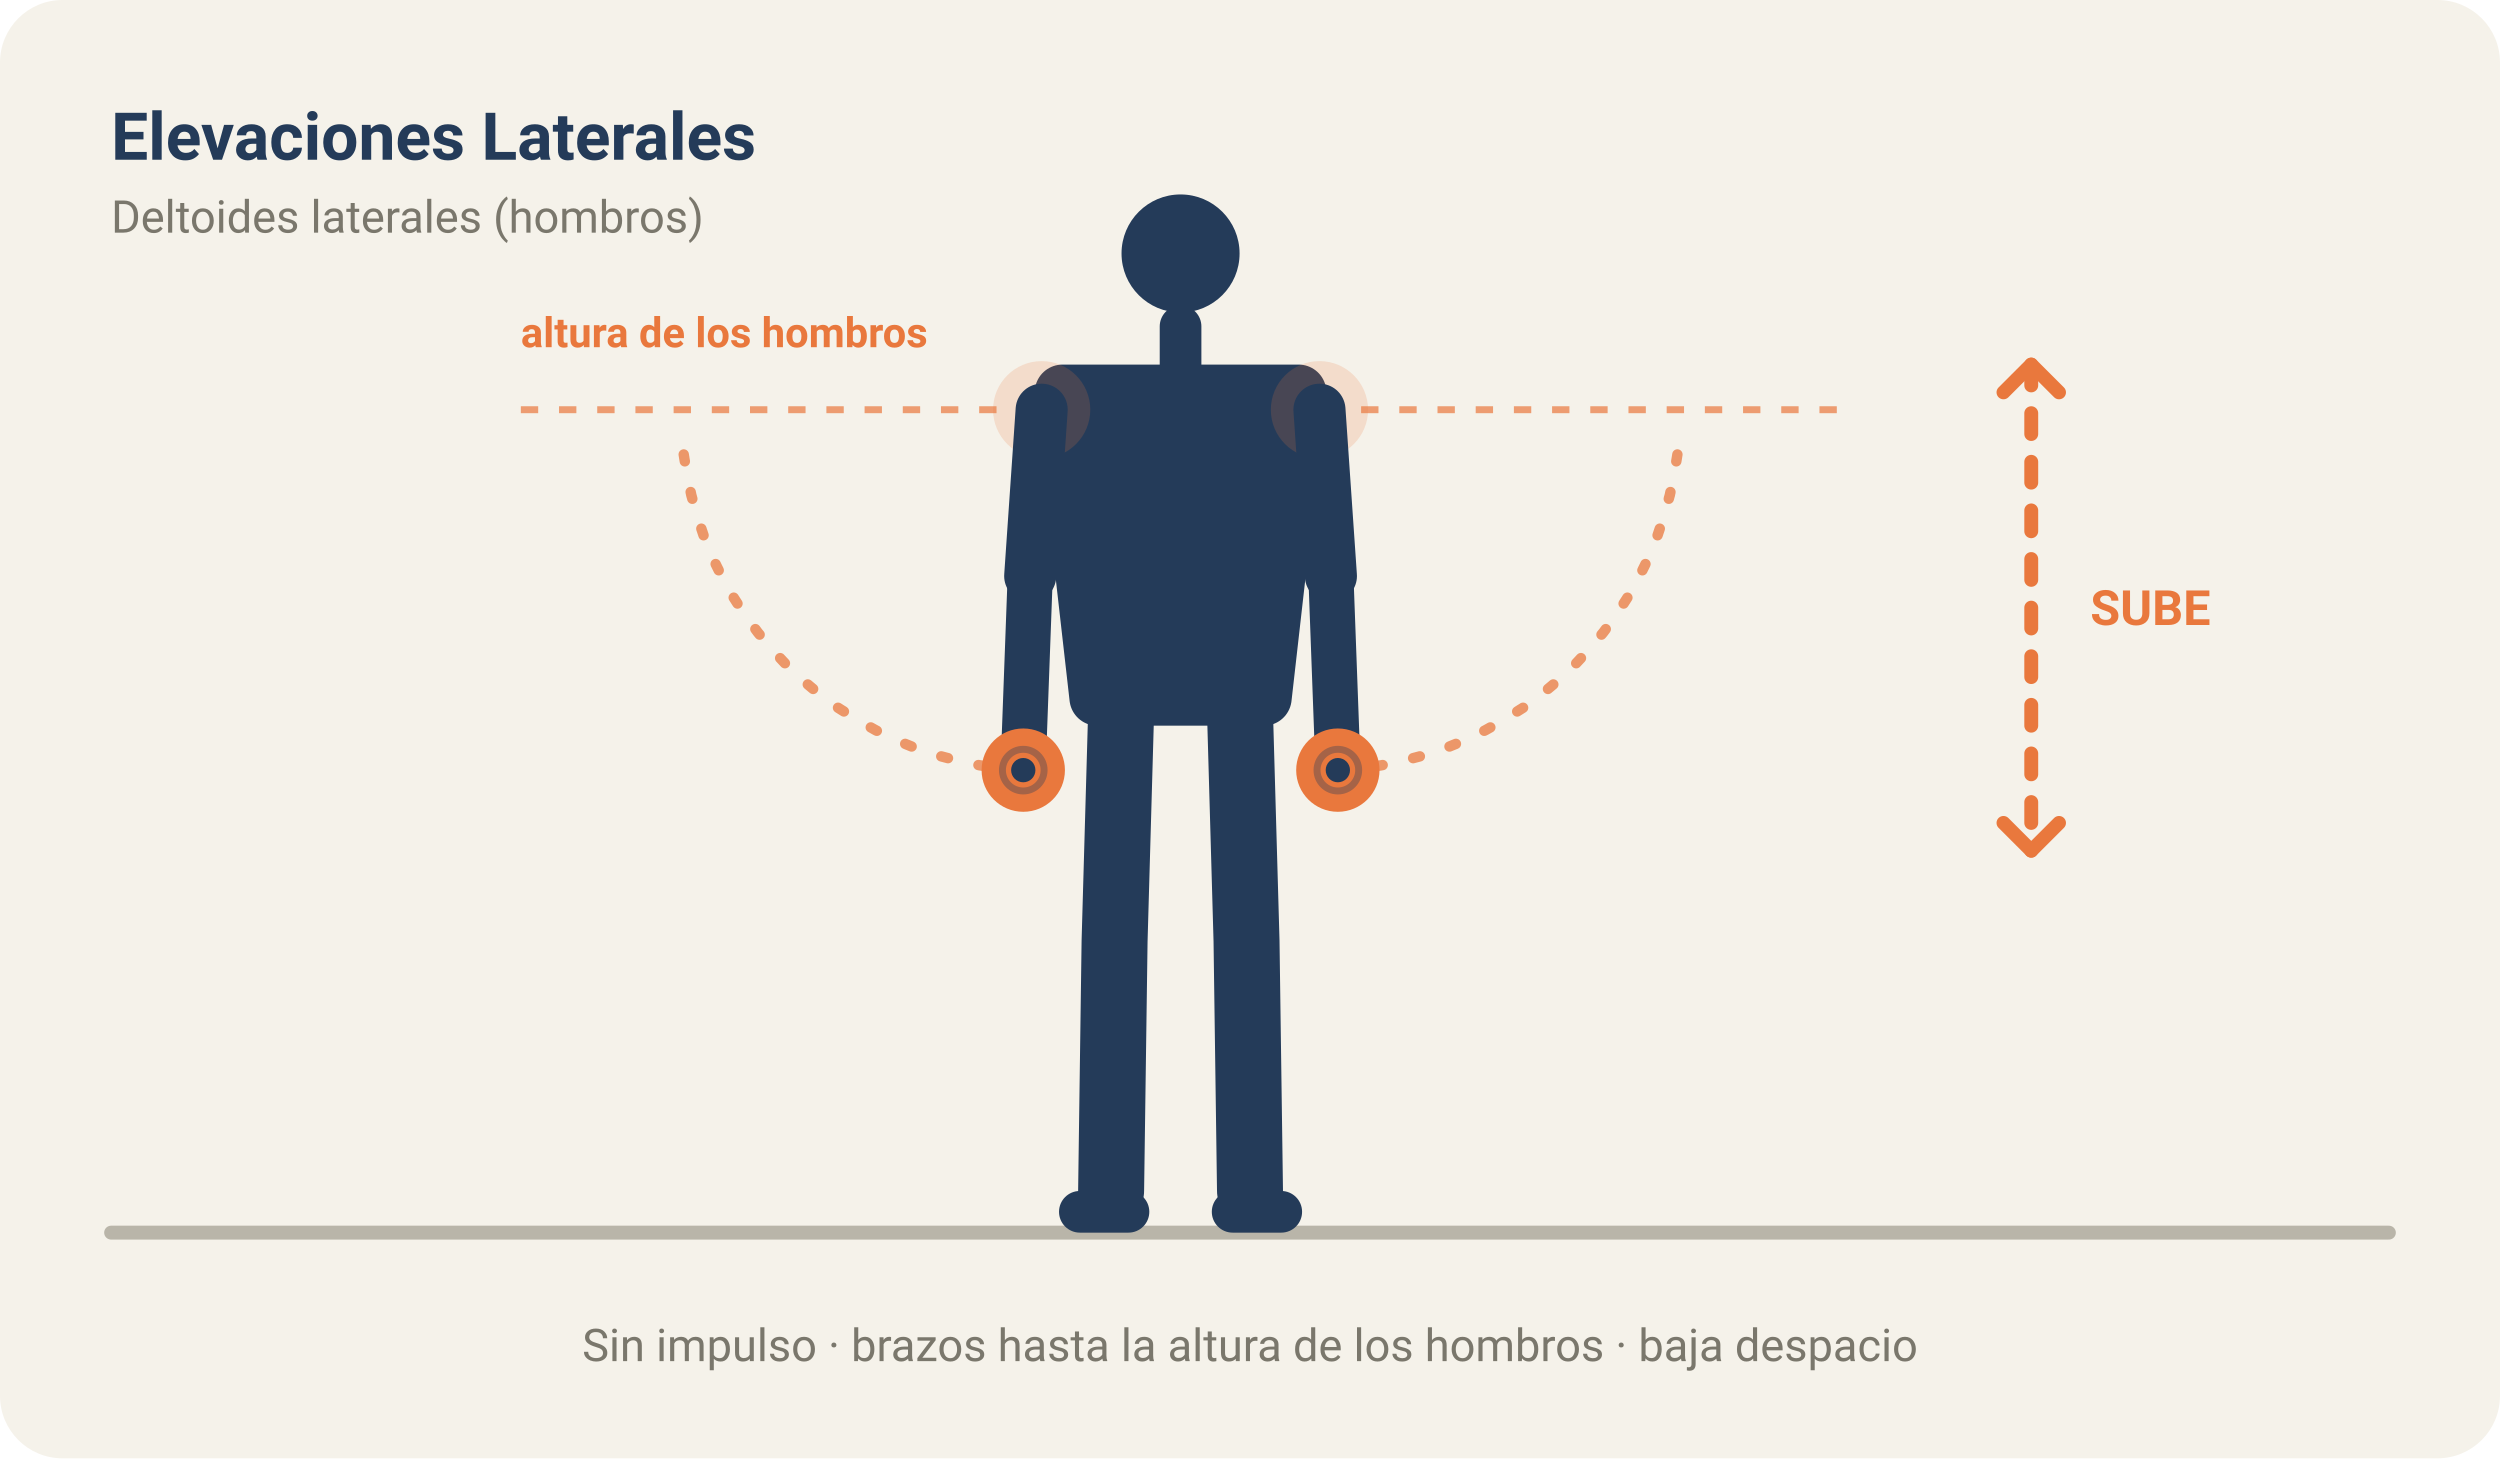
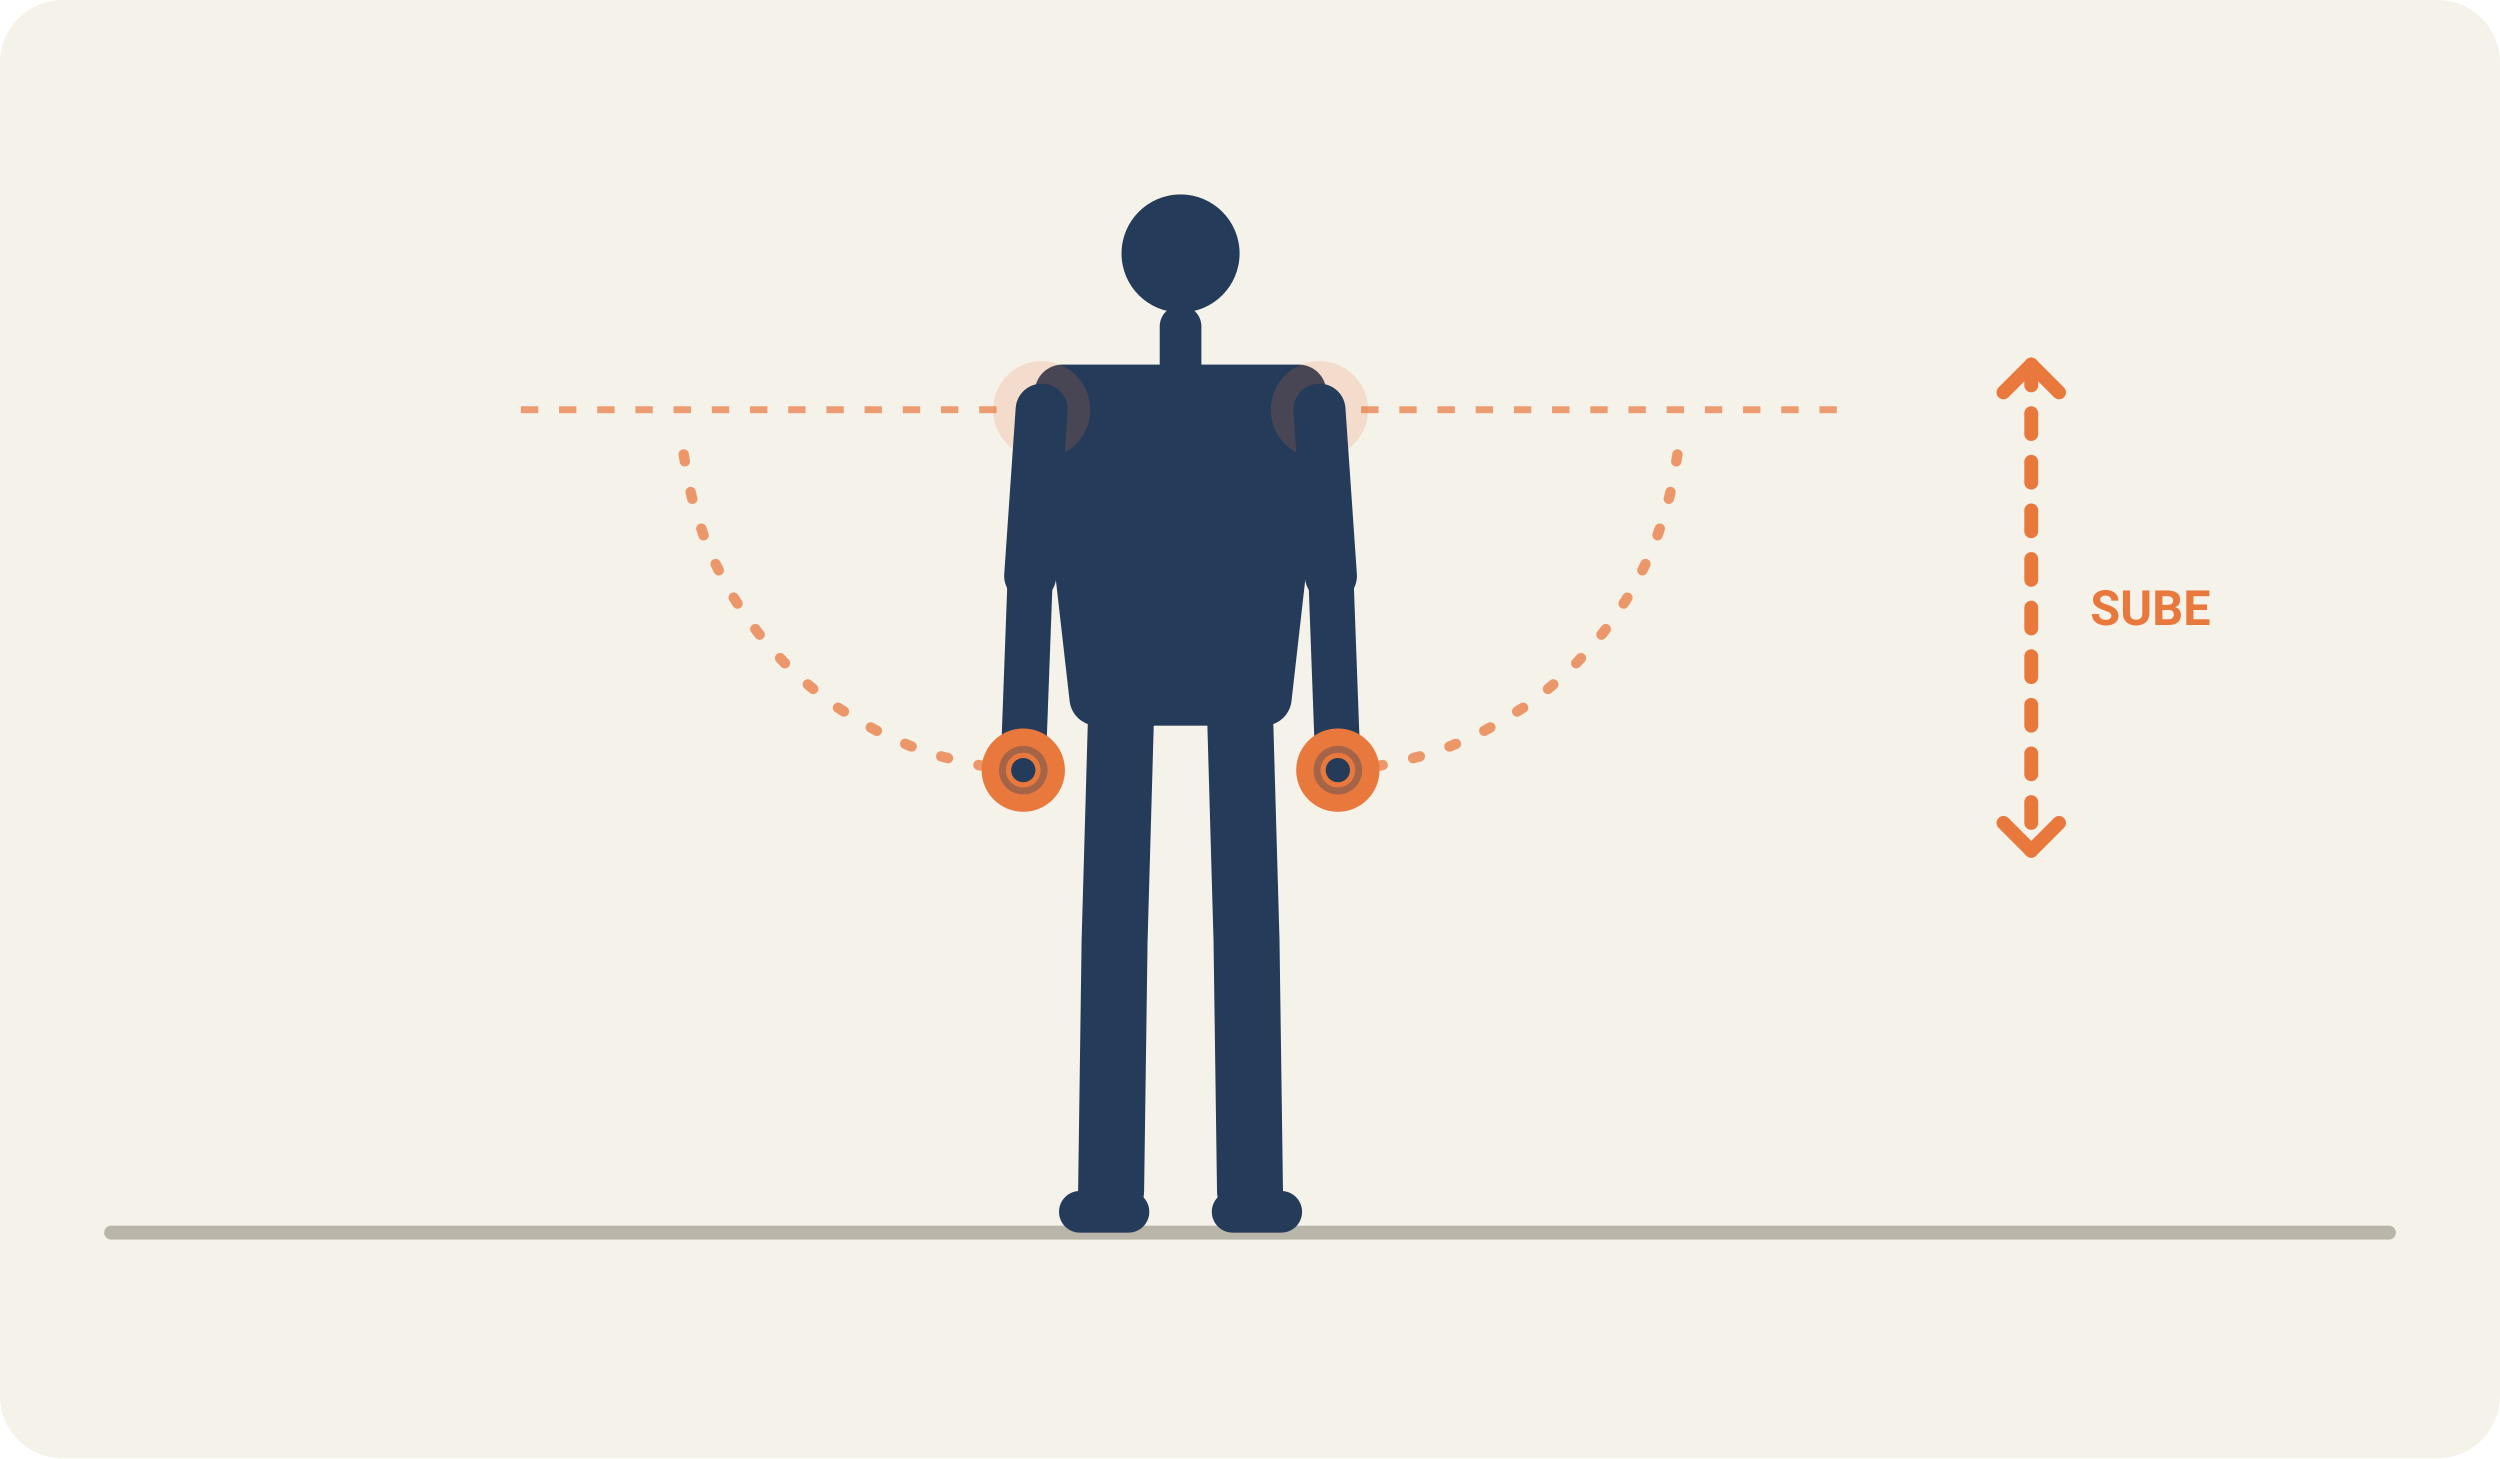
<svg xmlns="http://www.w3.org/2000/svg" width="720" height="420" viewBox="0 0 720 420" role="img" aria-labelledby="title desc" font-family="system-ui, -apple-system, 'Segoe UI', Roboto, Helvetica, Arial, sans-serif">
  <rect width="720" height="420" rx="18" fill="#F5F2EA" />
  <line x1="32" y1="355" x2="688" y2="355" stroke="#B9B5A9" stroke-width="4" stroke-linecap="round" />
  <line x1="150" y1="118" x2="530" y2="118" stroke="#E9783D" stroke-width="2" stroke-dasharray="5 6" opacity=".7" />
-   <text x="150" y="100" font-size="12" font-weight="600" fill="#E9783D">altura de los hombros</text>
-   <text x="32" y="46" font-size="19" font-weight="700" fill="#243B59">Elevaciones Laterales</text>
-   <text x="32" y="67" font-size="13" fill="#7A776C">Deltoides laterales (hombros)</text>
-   <text x="360.0" y="392" text-anchor="middle" font-size="13" fill="#7A776C">Sin impulso · brazos hasta la altura de los hombros · baja despacio</text>
  <g fill="none" stroke="#E9783D" stroke-width="4" stroke-linecap="round" stroke-linejoin="round">
    <path d="M585 105 V245" stroke-dasharray="6 8" />
    <path d="M577 113 L585 105 L593 113" />
    <path d="M577 237 L585 245 L593 237" />
  </g>
  <text x="602" y="180" text-anchor="start" font-size="14" font-weight="700" fill="#E9783D" opacity="1">
    <animate attributeName="opacity" values="1;0;0" keyTimes="0;0.333;1" dur="3.8s" repeatCount="indefinite" calcMode="discrete" />SUBE</text>
  <text x="602" y="180" text-anchor="start" font-size="14" font-weight="700" fill="#E9783D" opacity="0">
    <animate attributeName="opacity" values="0;1;0;0" keyTimes="0;0.333;0.462;1" dur="3.8s" repeatCount="indefinite" calcMode="discrete" />ARRIBA</text>
  <text x="602" y="180" text-anchor="start" font-size="14" font-weight="700" fill="#E9783D" opacity="0">
    <animate attributeName="opacity" values="0;1;0;0" keyTimes="0;0.462;0.872;1" dur="3.8s" repeatCount="indefinite" calcMode="discrete" />BAJA</text>
  <text x="602" y="180" text-anchor="start" font-size="14" font-weight="700" fill="#E9783D" opacity="0">
    <animate attributeName="opacity" values="0;1;1" keyTimes="0;0.872;1" dur="3.8s" repeatCount="indefinite" calcMode="discrete" />ABAJO</text>
  <g stroke-linecap="round" stroke-linejoin="round" fill="none" stroke="#243B59">
    <path d="M323 201 L321 271 L320 343 M357 201 L359 271 L360 343" stroke-width="19" />
    <path d="M306 113 H374 L364 201 H316Z" fill="#243B59" stroke-width="16" />
  </g>
  <g fill="#243B59">
    <rect x="305" y="343" width="26" height="12" rx="6" />
    <rect x="349" y="343" width="26" height="12" rx="6" />
  </g>
  <path d="M340 94 V118" stroke="#243B59" stroke-width="12" stroke-linecap="round" />
  <circle cx="340" cy="73" r="17" fill="#243B59" />
  <ellipse cx="300" cy="118" rx="14" ry="14" fill="#E9783D" opacity="0.18">
    <animate attributeName="cx" values="300;300;300;300;300;300;300;300;300;300;300;300;300;300;300;300;300;300;300;300;300;300;300;300;300;300;300;300;300;300;300;300;300;300;300;300;300;300;300;300;300;300;300;300;300;300;300;300;300;300;300;300;300;300;300;300;300;300;300;300;300;300;300;300;300;300;300;300;300;300;300;300;300" dur="3.8s" repeatCount="indefinite" calcMode="linear" />
    <animate attributeName="cy" values="118;118;118;118;118;118;118;118;118;118;118;118;118;118;118;118;118;118;118;118;118;118;118;118;118;118;118;118;118;118;118;118;118;118;118;118;118;118;118;118;118;118;118;118;118;118;118;118;118;118;118;118;118;118;118;118;118;118;118;118;118;118;118;118;118;118;118;118;118;118;118;118;118" dur="3.8s" repeatCount="indefinite" calcMode="linear" />
    <animate attributeName="opacity" values="0.18;0.18;0.19;0.21;0.23;0.25;0.29;0.32;0.36;0.40;0.45;0.49;0.54;0.59;0.63;0.68;0.72;0.76;0.79;0.83;0.85;0.87;0.89;0.90;0.90;0.90;0.90;0.90;0.90;0.90;0.90;0.90;0.90;0.90;0.90;0.89;0.88;0.87;0.85;0.83;0.81;0.78;0.75;0.72;0.69;0.65;0.62;0.58;0.54;0.50;0.46;0.43;0.39;0.36;0.33;0.30;0.27;0.25;0.23;0.21;0.20;0.19;0.18;0.18;0.18;0.18;0.18;0.18;0.18;0.18;0.18;0.18;0.18" dur="3.8s" repeatCount="indefinite" calcMode="linear" />
  </ellipse>
  <ellipse cx="380" cy="118" rx="14" ry="14" fill="#E9783D" opacity="0.18">
    <animate attributeName="cx" values="380;380;380;380;380;380;380;380;380;380;380;380;380;380;380;380;380;380;380;380;380;380;380;380;380;380;380;380;380;380;380;380;380;380;380;380;380;380;380;380;380;380;380;380;380;380;380;380;380;380;380;380;380;380;380;380;380;380;380;380;380;380;380;380;380;380;380;380;380;380;380;380;380" dur="3.8s" repeatCount="indefinite" calcMode="linear" />
    <animate attributeName="cy" values="118;118;118;118;118;118;118;118;118;118;118;118;118;118;118;118;118;118;118;118;118;118;118;118;118;118;118;118;118;118;118;118;118;118;118;118;118;118;118;118;118;118;118;118;118;118;118;118;118;118;118;118;118;118;118;118;118;118;118;118;118;118;118;118;118;118;118;118;118;118;118;118;118" dur="3.8s" repeatCount="indefinite" calcMode="linear" />
    <animate attributeName="opacity" values="0.18;0.18;0.19;0.21;0.23;0.25;0.29;0.32;0.36;0.40;0.45;0.49;0.54;0.59;0.63;0.68;0.72;0.76;0.79;0.83;0.85;0.87;0.89;0.90;0.90;0.90;0.90;0.90;0.90;0.90;0.90;0.90;0.90;0.90;0.90;0.89;0.88;0.87;0.85;0.83;0.81;0.78;0.75;0.72;0.69;0.65;0.62;0.58;0.54;0.50;0.46;0.43;0.39;0.36;0.33;0.30;0.27;0.25;0.23;0.21;0.20;0.19;0.18;0.18;0.18;0.18;0.18;0.18;0.18;0.18;0.18;0.18;0.18" dur="3.8s" repeatCount="indefinite" calcMode="linear" />
  </ellipse>
  <path d="M294.7 221.8L288.4 221.3L282.1 220.4L275.9 219.1L269.8 217.5L263.8 215.5L257.9 213.1L252.2 210.3L246.7 207.2L241.3 203.8L236.2 200.1L231.3 196L226.7 191.7L222.4 187.1L218.3 182.2L214.5 177.1L211.1 171.8L208 166.3L205.2 160.6L202.8 154.7L200.8 148.7L199.1 142.6L197.8 136.4L196.8 130.2L196.3 123.9" fill="none" stroke="#E9783D" stroke-width="3" stroke-linecap="round" stroke-linejoin="round" stroke-dasharray="2 9" opacity=".75" />
  <path d="M385.3 221.8L391.6 221.3L397.9 220.4L404.1 219.1L410.2 217.5L416.2 215.5L422.1 213.1L427.8 210.3L433.3 207.2L438.7 203.8L443.8 200.1L448.7 196L453.3 191.7L457.6 187.1L461.7 182.2L465.5 177.1L468.9 171.8L472 166.3L474.8 160.6L477.2 154.7L479.2 148.7L480.9 142.6L482.2 136.4L483.2 130.2L483.7 123.9" fill="none" stroke="#E9783D" stroke-width="3" stroke-linecap="round" stroke-linejoin="round" stroke-dasharray="2 9" opacity=".75" />
  <path d="M300 118L296.7 165.9" fill="none" stroke="#243B59" stroke-width="15" stroke-linecap="round">
    <animate attributeName="d" values="M300 118L296.7 165.9;M300 118L296.3 165.9;M300 118L295.4 165.8;M300 118L293.9 165.6;M300 118L291.9 165.3;M300 118L289.3 164.8;M300 118L286.3 164;M300 118L282.9 162.9;M300 118L279.3 161.3;M300 118L275.6 159.3;M300 118L271.9 156.9;M300 118L268.3 154;M300 118L264.9 150.7;M300 118L261.9 147.1;M300 118L259.2 143.3;M300 118L257.1 139.5;M300 118L255.3 135.6;M300 118L254.1 131.9;M300 118L253.2 128.5;M300 118L252.6 125.4;M300 118L252.2 122.8;M300 118L252.1 120.7;M300 118L252 119.2;M300 118L252 118.3;M300 118L252 118;M300 118L252 118;M300 118L252 118;M300 118L252 118;M300 118L252 118;M300 118L252 118;M300 118L252 118;M300 118L252 118;M300 118L252 118;M300 118L252 118;M300 118L252 118.1;M300 118L252 118.6;M300 118L252 119.6;M300 118L252.1 120.9;M300 118L252.2 122.5;M300 118L252.4 124.6;M300 118L252.8 126.9;M300 118L253.4 129.5;M300 118L254.2 132.3;M300 118L255.2 135.4;M300 118L256.6 138.5;M300 118L258.2 141.6;M300 118L260.2 144.8;M300 118L262.4 147.8;M300 118L264.9 150.7;M300 118L267.6 153.4;M300 118L270.5 155.9;M300 118L273.5 158;M300 118L276.5 159.9;M300 118L279.6 161.4;M300 118L282.5 162.7;M300 118L285.3 163.7;M300 118L287.8 164.4;M300 118L290.1 165;M300 118L292.1 165.4;M300 118L293.8 165.6;M300 118L295.1 165.7;M300 118L296 165.8;M300 118L296.5 165.9;M300 118L296.7 165.9;M300 118L296.7 165.9;M300 118L296.7 165.9;M300 118L296.7 165.9;M300 118L296.7 165.9;M300 118L296.7 165.9;M300 118L296.7 165.9;M300 118L296.7 165.9;M300 118L296.7 165.9;M300 118L296.7 165.9" dur="3.8s" repeatCount="indefinite" calcMode="linear" />
  </path>
  <path d="M296.7 165.9L295 211.9" fill="none" stroke="#243B59" stroke-width="13" stroke-linecap="round">
    <animate attributeName="d" values="M296.7 165.9L295 211.9;M296.3 165.9L294.5 211.8;M295.4 165.8L292.7 211.7;M293.9 165.6L289.8 211.4;M291.9 165.3L285.9 210.9;M289.3 164.8L280.9 210;M286.3 164L275.2 208.6;M282.9 162.9L268.7 206.6;M279.3 161.3L261.7 203.8;M275.6 159.3L254.5 200.2;M271.9 156.9L247.2 195.7;M268.3 154L240.2 190.4;M264.9 150.7L233.5 184.4;M261.9 147.1L227.5 177.7;M259.2 143.3L222.2 170.6;M257.1 139.5L217.8 163.4;M255.3 135.6L214.2 156.1;M254.1 131.9L211.4 149.2;M253.2 128.5L209.4 142.7;M252.6 125.4L208 136.9;M252.2 122.8L207.2 132;M252.1 120.7L206.7 128;M252 119.2L206.4 125.1;M252 118.3L206.3 123.4;M252 118L206.3 122.8;M252 118L206.3 122.8;M252 118L206.3 122.8;M252 118L206.3 122.8;M252 118L206.3 122.8;M252 118L206.3 122.8;M252 118L206.3 122.8;M252 118L206.3 122.8;M252 118L206.3 122.8;M252 118L206.3 122.8;M252 118.1L206.3 123;M252 118.6L206.3 124;M252 119.6L206.4 125.8;M252.1 120.9L206.7 128.2;M252.2 122.5L207.1 131.4;M252.4 124.6L207.7 135.3;M252.8 126.9L208.7 139.7;M253.4 129.5L210 144.6;M254.2 132.3L211.7 150;M255.2 135.4L214 155.7;M256.6 138.5L216.8 161.5;M258.2 141.6L220.2 167.5;M260.2 144.8L224.1 173.3;M262.4 147.8L228.6 179;M264.9 150.7L233.5 184.4;M267.6 153.4L238.9 189.4;M270.5 155.9L244.5 193.8;M273.5 158L250.4 197.8;M276.5 159.9L256.3 201.2;M279.6 161.4L262.2 204;M282.5 162.7L267.8 206.3;M285.3 163.7L273.2 208.1;M287.8 164.4L278.1 209.4;M290.1 165L282.6 210.4;M292.1 165.4L286.4 211;M293.8 165.6L289.6 211.4;M295.1 165.7L292.1 211.7;M296 165.8L293.8 211.8;M296.5 165.9L294.8 211.8;M296.7 165.9L295 211.9;M296.7 165.9L295 211.9;M296.7 165.9L295 211.9;M296.7 165.9L295 211.9;M296.7 165.9L295 211.9;M296.7 165.9L295 211.9;M296.7 165.9L295 211.9;M296.7 165.9L295 211.9;M296.7 165.9L295 211.9;M296.7 165.9L295 211.9" dur="3.8s" repeatCount="indefinite" calcMode="linear" />
  </path>
  <path d="M380 118L383.3 165.9" fill="none" stroke="#243B59" stroke-width="15" stroke-linecap="round">
    <animate attributeName="d" values="M380 118L383.3 165.9;M380 118L383.7 165.9;M380 118L384.6 165.8;M380 118L386.1 165.6;M380 118L388.1 165.3;M380 118L390.7 164.8;M380 118L393.7 164;M380 118L397.1 162.9;M380 118L400.7 161.3;M380 118L404.4 159.3;M380 118L408.1 156.9;M380 118L411.7 154;M380 118L415.1 150.7;M380 118L418.1 147.1;M380 118L420.8 143.3;M380 118L422.9 139.5;M380 118L424.7 135.6;M380 118L425.9 131.9;M380 118L426.8 128.5;M380 118L427.4 125.4;M380 118L427.8 122.8;M380 118L427.9 120.7;M380 118L428 119.2;M380 118L428 118.3;M380 118L428 118;M380 118L428 118;M380 118L428 118;M380 118L428 118;M380 118L428 118;M380 118L428 118;M380 118L428 118;M380 118L428 118;M380 118L428 118;M380 118L428 118;M380 118L428 118.1;M380 118L428 118.6;M380 118L428 119.6;M380 118L427.9 120.9;M380 118L427.8 122.5;M380 118L427.6 124.6;M380 118L427.2 126.9;M380 118L426.6 129.5;M380 118L425.8 132.3;M380 118L424.8 135.4;M380 118L423.4 138.5;M380 118L421.8 141.6;M380 118L419.8 144.8;M380 118L417.6 147.8;M380 118L415.1 150.7;M380 118L412.4 153.4;M380 118L409.5 155.9;M380 118L406.5 158;M380 118L403.5 159.9;M380 118L400.4 161.4;M380 118L397.5 162.7;M380 118L394.7 163.7;M380 118L392.2 164.4;M380 118L389.9 165;M380 118L387.9 165.4;M380 118L386.2 165.6;M380 118L384.9 165.7;M380 118L384 165.8;M380 118L383.5 165.9;M380 118L383.3 165.9;M380 118L383.3 165.9;M380 118L383.3 165.9;M380 118L383.3 165.9;M380 118L383.3 165.9;M380 118L383.3 165.9;M380 118L383.3 165.9;M380 118L383.3 165.9;M380 118L383.3 165.9;M380 118L383.3 165.9" dur="3.8s" repeatCount="indefinite" calcMode="linear" />
  </path>
  <path d="M383.3 165.9L385 211.9" fill="none" stroke="#243B59" stroke-width="13" stroke-linecap="round">
    <animate attributeName="d" values="M383.3 165.9L385 211.9;M383.7 165.9L385.5 211.8;M384.6 165.8L387.3 211.7;M386.1 165.6L390.2 211.4;M388.1 165.3L394.1 210.9;M390.7 164.8L399.1 210;M393.7 164L404.8 208.6;M397.1 162.9L411.3 206.6;M400.7 161.3L418.3 203.8;M404.4 159.3L425.5 200.2;M408.1 156.9L432.8 195.7;M411.7 154L439.8 190.4;M415.1 150.7L446.5 184.4;M418.1 147.1L452.5 177.7;M420.8 143.3L457.8 170.6;M422.9 139.5L462.2 163.4;M424.7 135.6L465.8 156.1;M425.9 131.9L468.6 149.2;M426.8 128.5L470.6 142.7;M427.4 125.4L472 136.9;M427.8 122.8L472.8 132;M427.9 120.7L473.3 128;M428 119.2L473.6 125.1;M428 118.3L473.7 123.4;M428 118L473.7 122.8;M428 118L473.7 122.8;M428 118L473.7 122.8;M428 118L473.7 122.8;M428 118L473.7 122.8;M428 118L473.7 122.8;M428 118L473.7 122.8;M428 118L473.7 122.8;M428 118L473.7 122.8;M428 118L473.7 122.8;M428 118.1L473.7 123;M428 118.6L473.7 124;M428 119.6L473.6 125.8;M427.9 120.9L473.3 128.2;M427.8 122.5L472.9 131.4;M427.6 124.6L472.3 135.3;M427.2 126.9L471.3 139.7;M426.6 129.5L470 144.6;M425.8 132.3L468.3 150;M424.8 135.4L466 155.7;M423.4 138.5L463.2 161.5;M421.8 141.6L459.8 167.5;M419.8 144.8L455.9 173.3;M417.6 147.8L451.4 179;M415.1 150.7L446.5 184.4;M412.4 153.4L441.1 189.4;M409.5 155.9L435.5 193.8;M406.5 158L429.6 197.8;M403.5 159.9L423.7 201.2;M400.4 161.4L417.8 204;M397.5 162.7L412.2 206.3;M394.7 163.7L406.8 208.1;M392.2 164.4L401.9 209.4;M389.9 165L397.4 210.4;M387.9 165.4L393.6 211;M386.2 165.6L390.4 211.4;M384.9 165.7L387.9 211.7;M384 165.8L386.2 211.8;M383.5 165.9L385.2 211.8;M383.3 165.9L385 211.9;M383.3 165.9L385 211.9;M383.3 165.9L385 211.9;M383.3 165.9L385 211.9;M383.3 165.9L385 211.9;M383.3 165.9L385 211.9;M383.3 165.9L385 211.9;M383.3 165.9L385 211.9;M383.3 165.9L385 211.9;M383.3 165.9L385 211.9" dur="3.8s" repeatCount="indefinite" calcMode="linear" />
  </path>
  <g transform="translate(294.7 221.8)">
    <animateTransform attributeName="transform" type="translate" values="294.7 221.8;294 221.8;292.1 221.7;288.9 221.4;284.6 220.8;279.1 219.9;272.7 218.3;265.6 216.1;257.9 213.1;249.9 209.1;241.9 204.2;234.1 198.4;226.7 191.7;220 184.4;214.2 176.6;209.2 168.6;205.2 160.6;202.1 152.9;199.9 145.8;198.4 139.4;197.4 134;196.8 129.6;196.5 126.4;196.3 124.5;196.3 123.9;196.3 123.9;196.3 123.9;196.3 123.9;196.3 123.9;196.3 123.9;196.3 123.9;196.3 123.9;196.3 123.9;196.3 123.9;196.3 124.1;196.4 125.2;196.5 127.1;196.8 129.9;197.3 133.4;198 137.6;199 142.5;200.5 147.9;202.5 153.8;205 160.1;208.1 166.5;211.9 173.1;216.2 179.5;221.2 185.8;226.7 191.7;232.6 197.2;238.9 202.1;245.4 206.5;251.9 210.2;258.4 213.3;264.7 215.8;270.6 217.7;276 219.2;280.9 220.2;285.2 220.9;288.7 221.4;291.4 221.6;293.4 221.8;294.4 221.8;294.7 221.8;294.7 221.8;294.7 221.8;294.7 221.8;294.7 221.8;294.7 221.8;294.7 221.8;294.7 221.8;294.7 221.8;294.7 221.8" dur="3.8s" repeatCount="indefinite" calcMode="linear" />
    <circle r="12" fill="#E9783D" />
    <circle r="6" fill="none" stroke="#243B59" stroke-width="2" opacity=".35" />
    <circle r="3.5" fill="#243B59" />
  </g>
  <g transform="translate(385.3 221.8)">
    <animateTransform attributeName="transform" type="translate" values="385.3 221.8;386 221.8;387.9 221.7;391.1 221.4;395.4 220.8;400.9 219.9;407.3 218.3;414.4 216.1;422.1 213.1;430.1 209.1;438.1 204.2;445.9 198.4;453.3 191.7;460 184.4;465.8 176.6;470.8 168.6;474.8 160.6;477.9 152.9;480.1 145.8;481.6 139.4;482.6 134;483.2 129.6;483.5 126.4;483.7 124.5;483.7 123.9;483.7 123.9;483.7 123.9;483.7 123.9;483.7 123.9;483.7 123.9;483.7 123.9;483.7 123.9;483.7 123.9;483.7 123.9;483.7 124.1;483.6 125.2;483.5 127.1;483.2 129.9;482.7 133.4;482 137.6;481 142.5;479.5 147.9;477.5 153.8;475 160.1;471.9 166.5;468.1 173.1;463.8 179.5;458.8 185.8;453.3 191.7;447.4 197.2;441.1 202.1;434.6 206.5;428.1 210.2;421.6 213.3;415.3 215.8;409.4 217.7;404 219.2;399.1 220.2;394.8 220.9;391.3 221.4;388.6 221.6;386.6 221.8;385.6 221.8;385.3 221.8;385.3 221.8;385.3 221.8;385.3 221.8;385.3 221.8;385.3 221.8;385.3 221.8;385.3 221.8;385.3 221.8;385.3 221.8" dur="3.8s" repeatCount="indefinite" calcMode="linear" />
    <circle r="12" fill="#E9783D" />
    <circle r="6" fill="none" stroke="#243B59" stroke-width="2" opacity=".35" />
    <circle r="3.5" fill="#243B59" />
  </g>
</svg>
